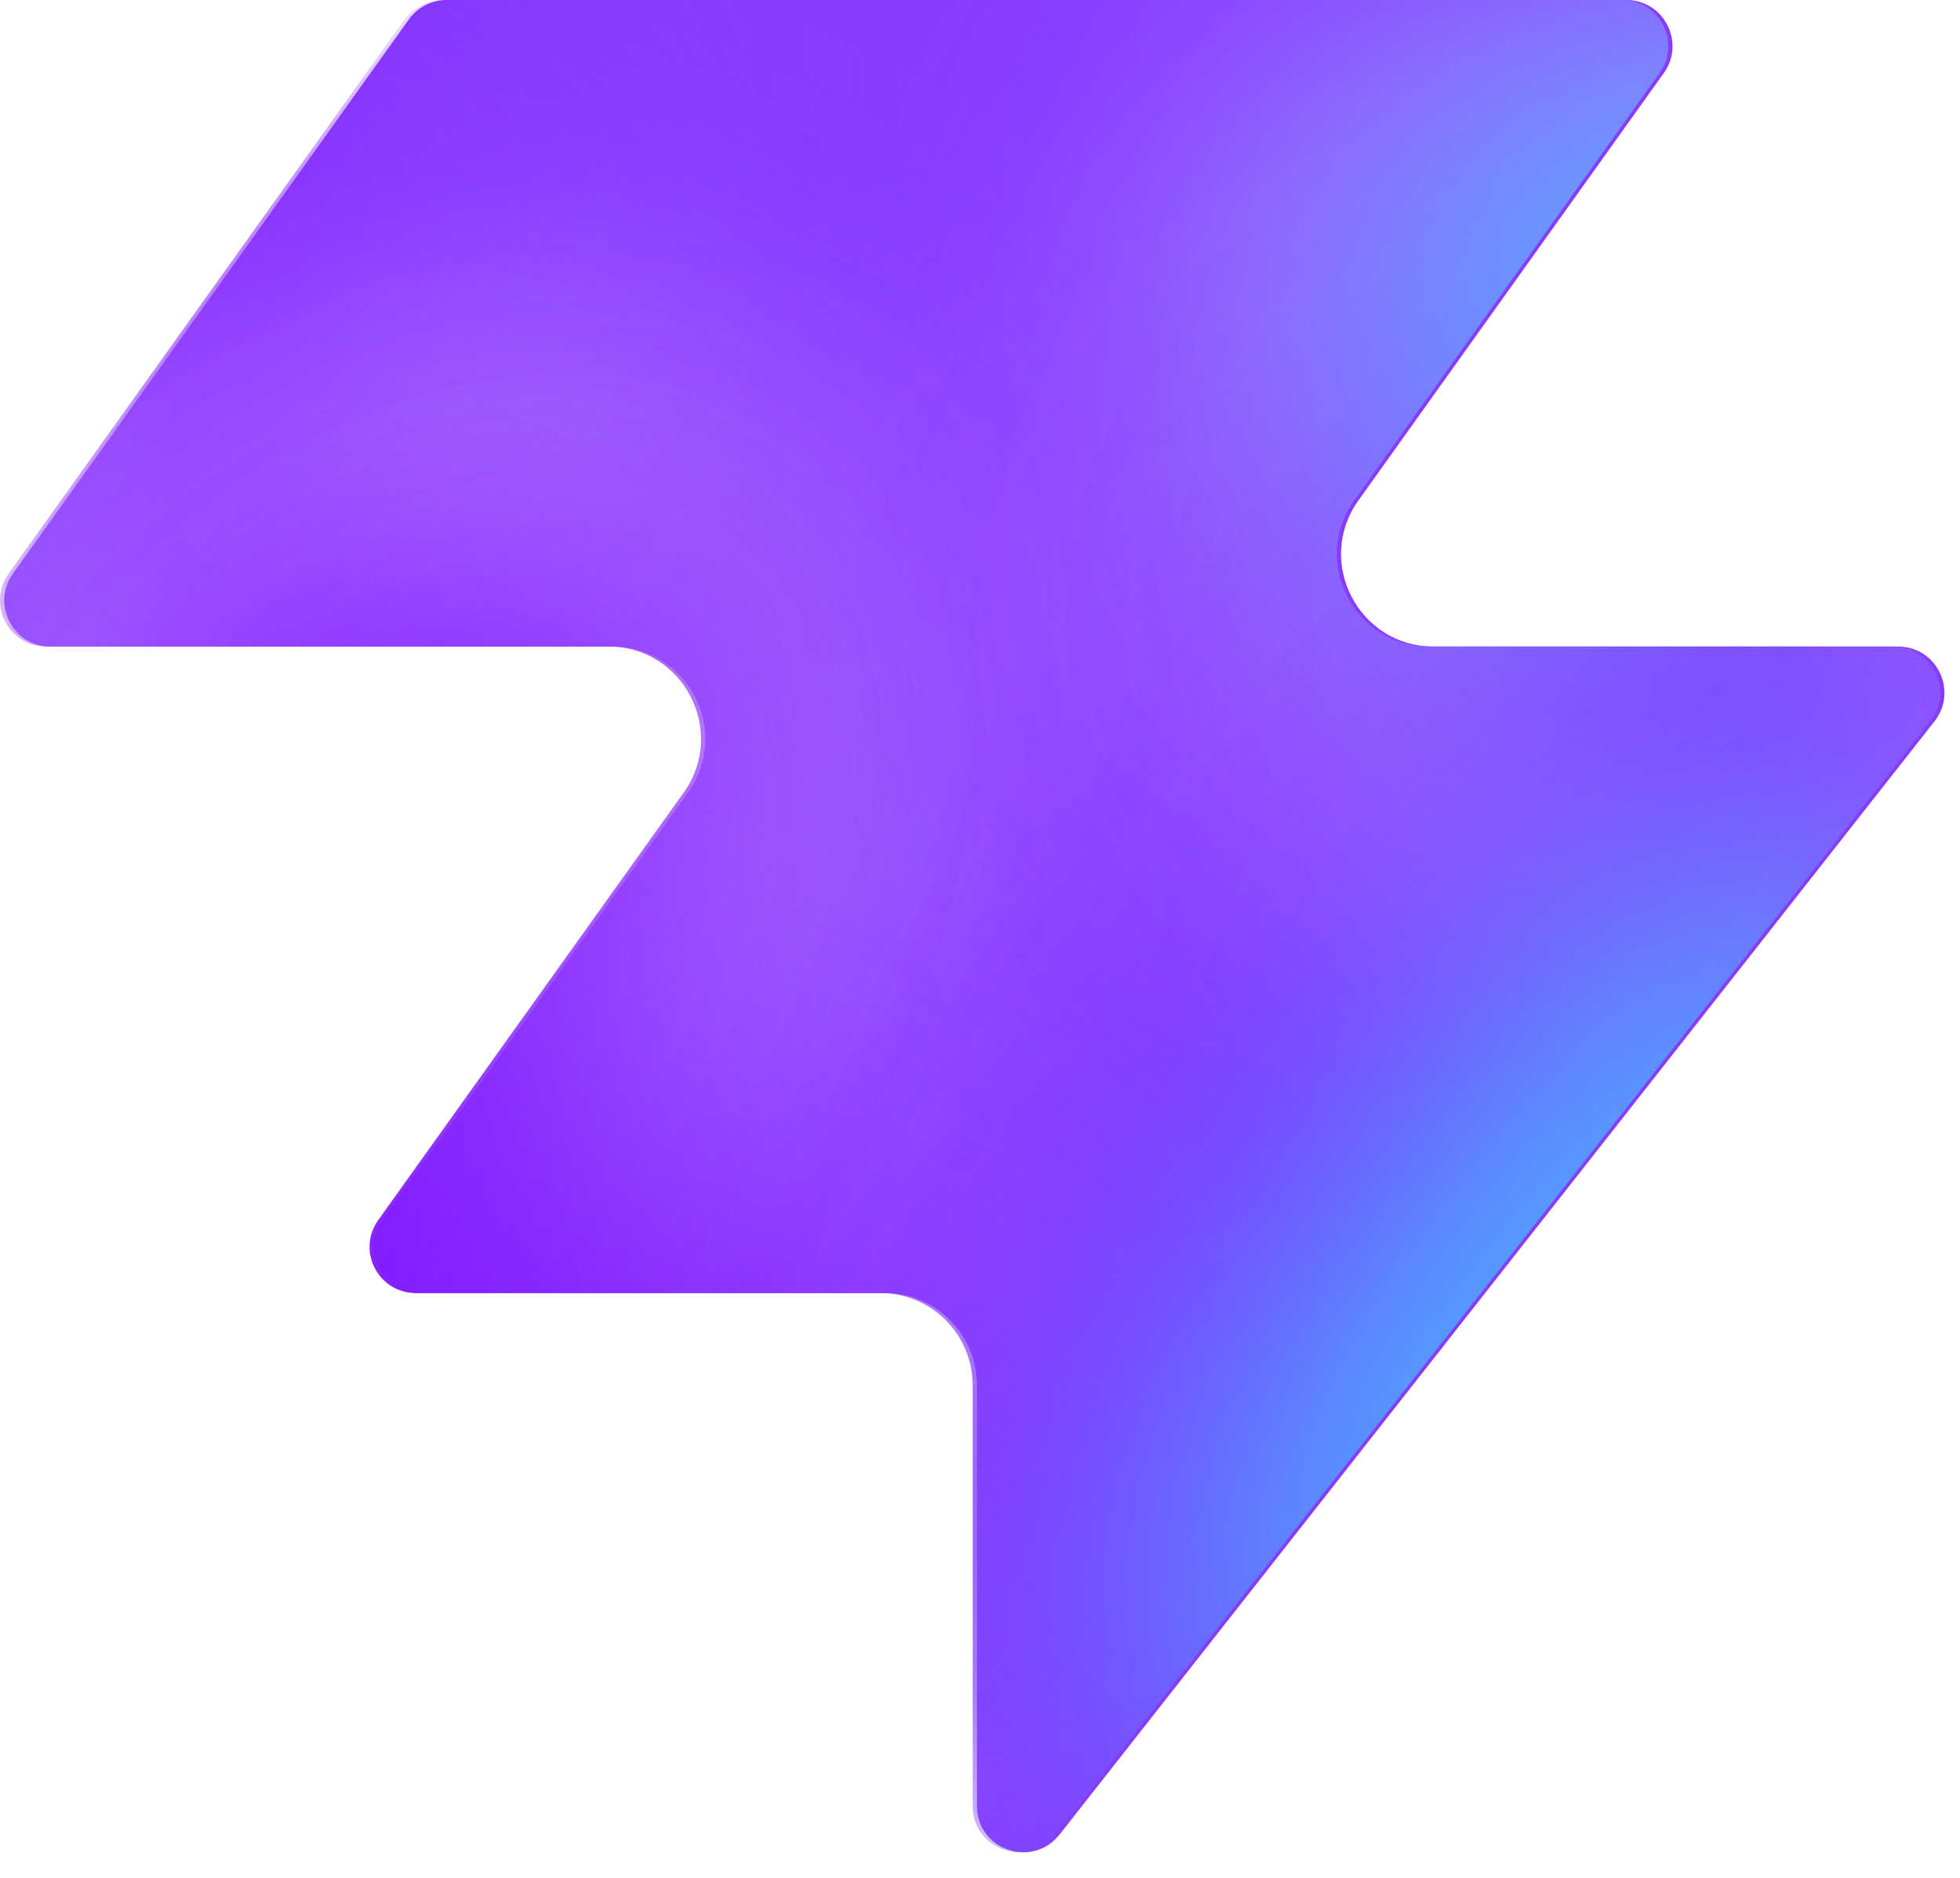
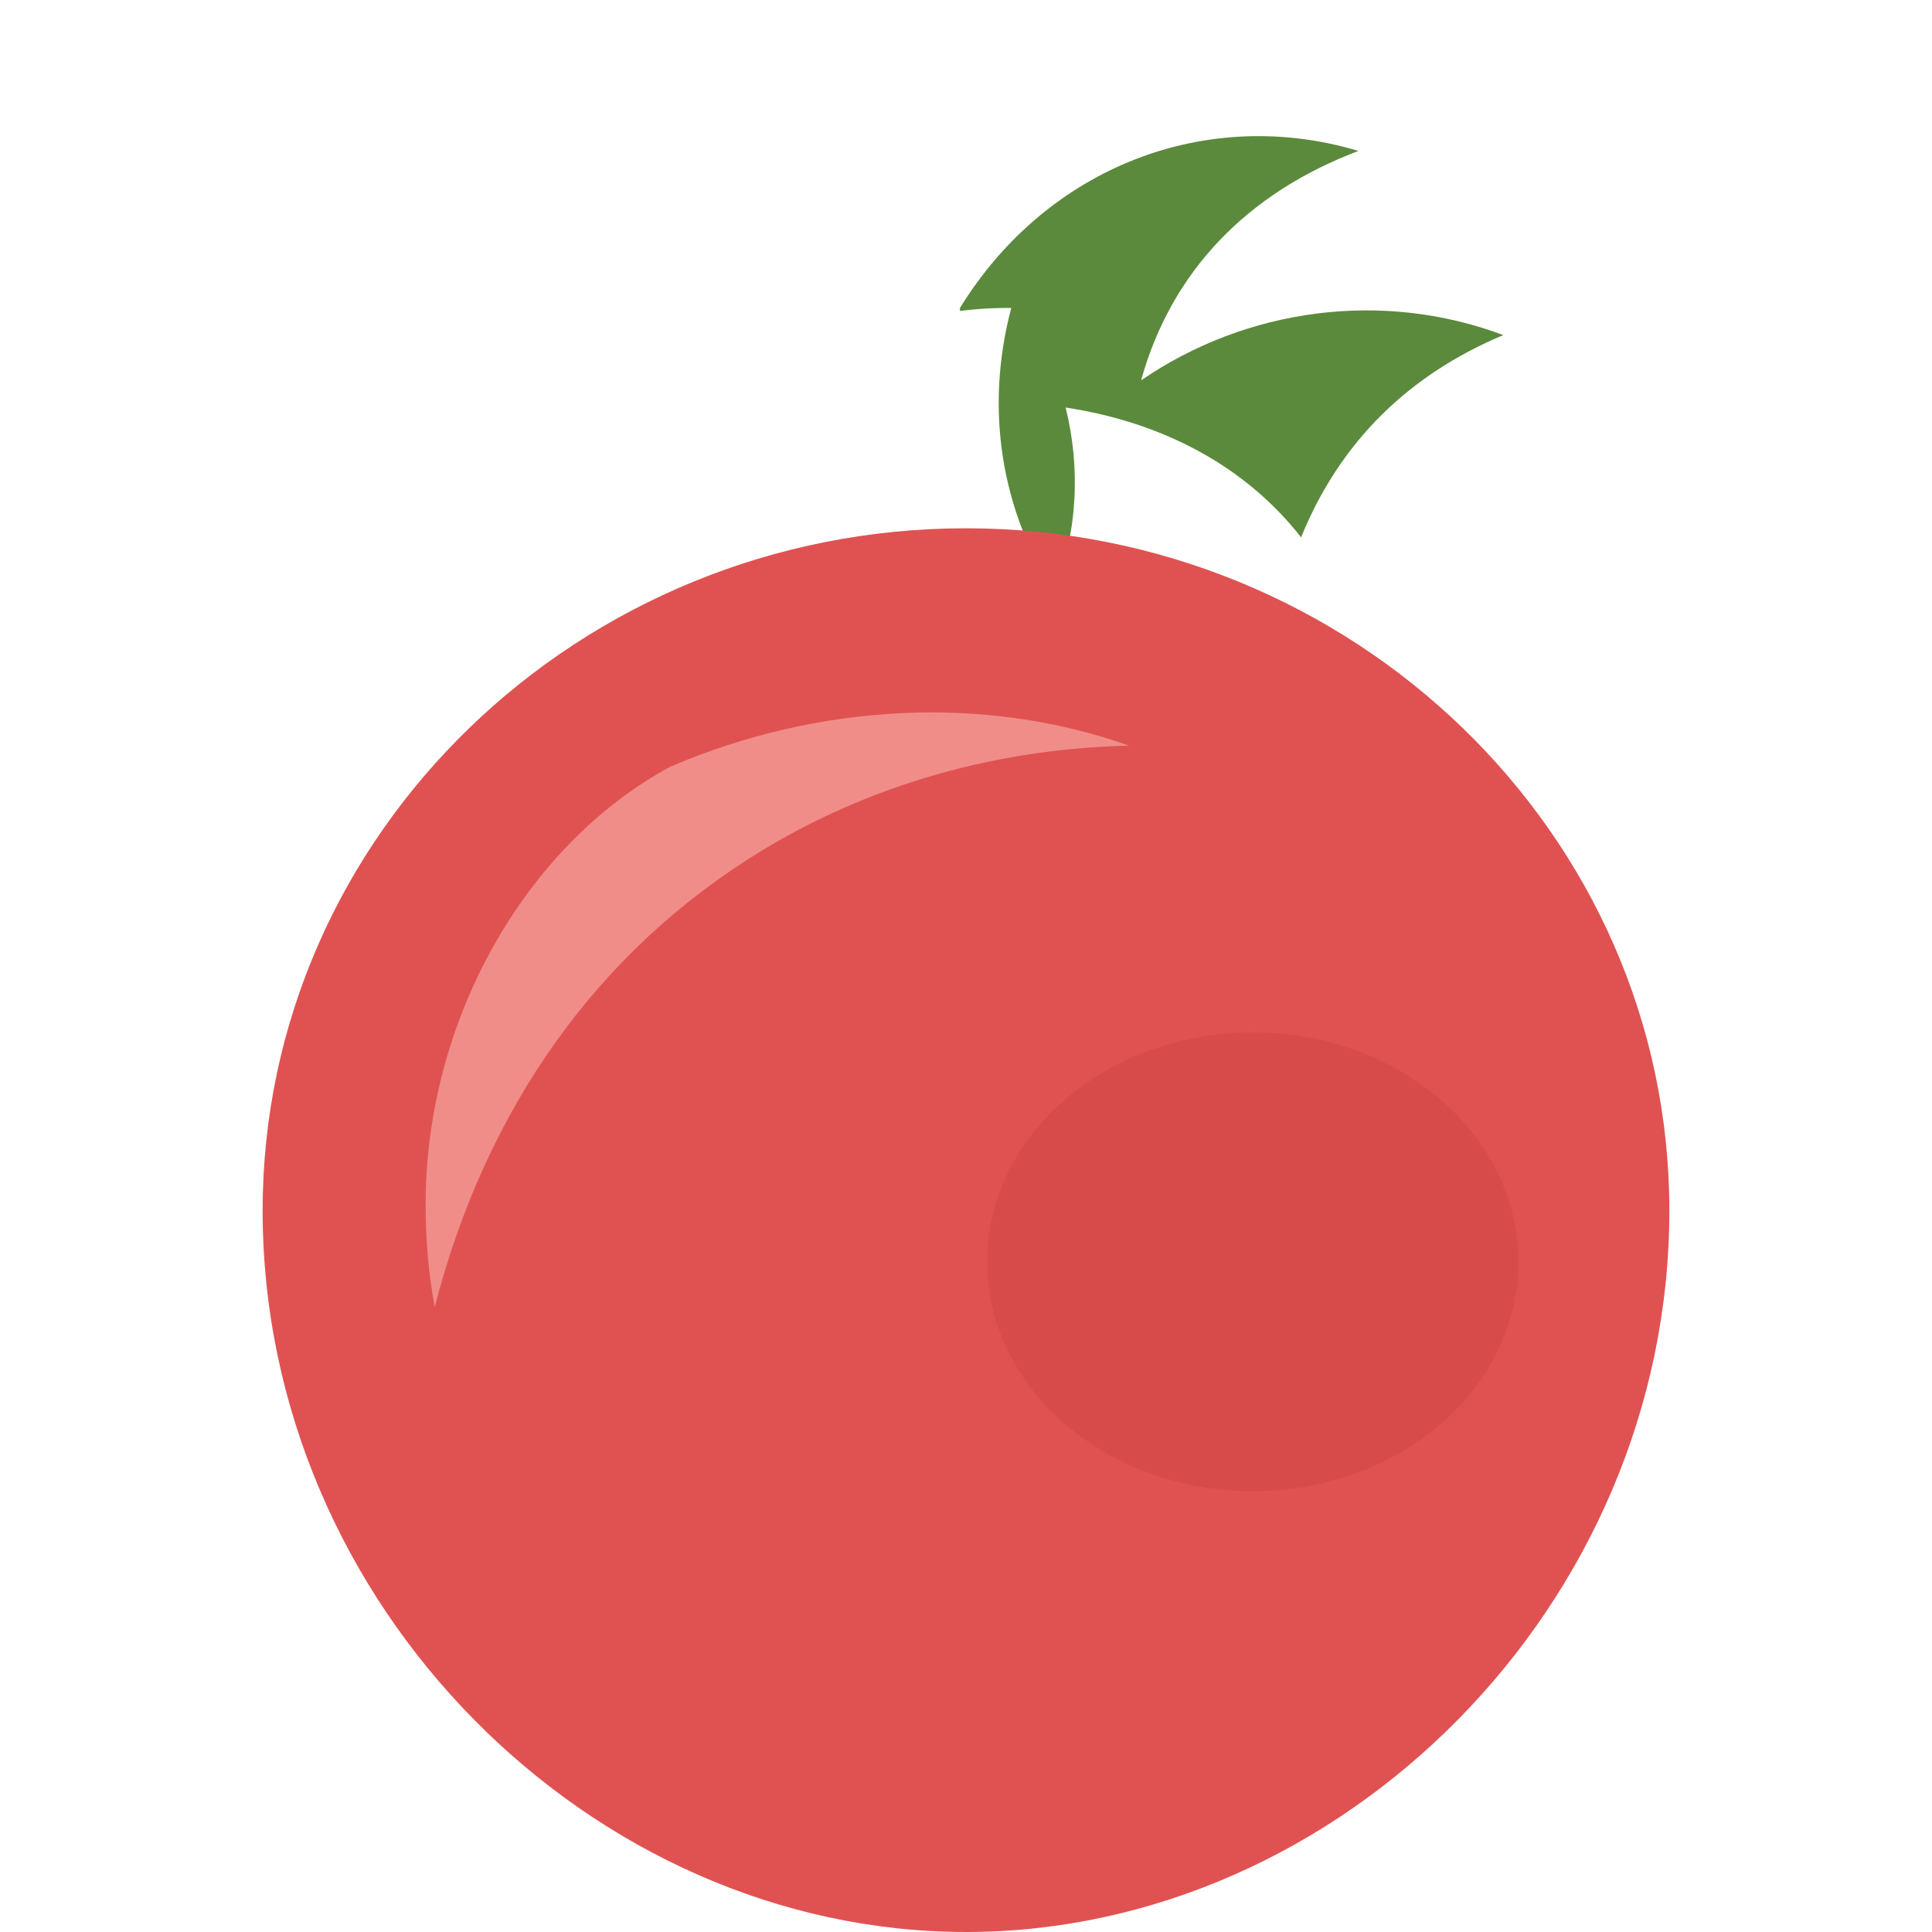
- <svg xmlns="http://www.w3.org/2000/svg" width="48" height="46" fill="none" viewBox="0 0 48 46">
-   <path fill="#863bff" d="M25.946 44.938c-.664.845-2.021.375-2.021-.698V33.937a2.26 2.26 0 0 0-2.262-2.262H10.287c-.92 0-1.456-1.04-.92-1.788l7.48-10.471c1.07-1.497 0-3.578-1.842-3.578H1.237c-.92 0-1.456-1.04-.92-1.788L10.013.474c.214-.297.556-.474.92-.474h28.894c.92 0 1.456 1.04.92 1.788l-7.48 10.471c-1.07 1.498 0 3.579 1.842 3.579h11.377c.943 0 1.473 1.088.89 1.83L25.947 44.94z" style="fill:#863bff;fill:color(display-p3 .525 .23 1);fill-opacity:1" />
-   <mask id="a" width="48" height="46" x="0" y="0" maskUnits="userSpaceOnUse" style="mask-type:alpha">
-     <path fill="#000" d="M25.842 44.938c-.664.844-2.021.375-2.021-.698V33.937a2.26 2.26 0 0 0-2.262-2.262H10.183c-.92 0-1.456-1.04-.92-1.788l7.48-10.471c1.07-1.498 0-3.579-1.842-3.579H1.133c-.92 0-1.456-1.04-.92-1.787L9.91.473c.214-.297.556-.474.92-.474h28.894c.92 0 1.456 1.04.92 1.788l-7.48 10.471c-1.07 1.498 0 3.578 1.842 3.578h11.377c.943 0 1.473 1.088.89 1.832L25.843 44.94z" style="fill:#000;fill-opacity:1" />
-   </mask>
-   <g mask="url(#a)">
-     <g filter="url(#b)">
-       <ellipse cx="5.508" cy="14.704" fill="#ede6ff" rx="5.508" ry="14.704" style="fill:#ede6ff;fill:color(display-p3 .927 .903 1);fill-opacity:1" transform="matrix(.00324 1 1 -.00324 -4.47 31.516)" />
-     </g>
-     <g filter="url(#c)">
-       <ellipse cx="10.399" cy="29.851" fill="#ede6ff" rx="10.399" ry="29.851" style="fill:#ede6ff;fill:color(display-p3 .927 .903 1);fill-opacity:1" transform="matrix(.00324 1 1 -.00324 -39.328 7.883)" />
-     </g>
-     <g filter="url(#d)">
-       <ellipse cx="5.508" cy="30.487" fill="#7e14ff" rx="5.508" ry="30.487" style="fill:#7e14ff;fill:color(display-p3 .492 .077 1);fill-opacity:1" transform="rotate(89.814 -25.913 -14.639)scale(1 -1)" />
-     </g>
-     <g filter="url(#e)">
-       <ellipse cx="5.508" cy="30.599" fill="#7e14ff" rx="5.508" ry="30.599" style="fill:#7e14ff;fill:color(display-p3 .492 .077 1);fill-opacity:1" transform="rotate(89.814 -32.644 -3.334)scale(1 -1)" />
-     </g>
-     <g filter="url(#f)">
-       <ellipse cx="5.508" cy="30.599" fill="#7e14ff" rx="5.508" ry="30.599" style="fill:#7e14ff;fill:color(display-p3 .492 .077 1);fill-opacity:1" transform="matrix(.00324 1 1 -.00324 -34.34 30.47)" />
-     </g>
-     <g filter="url(#g)">
-       <ellipse cx="14.072" cy="22.078" fill="#ede6ff" rx="14.072" ry="22.078" style="fill:#ede6ff;fill:color(display-p3 .927 .903 1);fill-opacity:1" transform="rotate(93.35 24.506 48.493)scale(-1 1)" />
-     </g>
-     <g filter="url(#h)">
-       <ellipse cx="3.47" cy="21.501" fill="#7e14ff" rx="3.47" ry="21.501" style="fill:#7e14ff;fill:color(display-p3 .492 .077 1);fill-opacity:1" transform="rotate(89.009 28.708 47.59)scale(-1 1)" />
-     </g>
-     <g filter="url(#i)">
-       <ellipse cx="3.47" cy="21.501" fill="#7e14ff" rx="3.47" ry="21.501" style="fill:#7e14ff;fill:color(display-p3 .492 .077 1);fill-opacity:1" transform="rotate(89.009 28.708 47.59)scale(-1 1)" />
-     </g>
-     <g filter="url(#j)">
-       <ellipse cx=".387" cy="8.972" fill="#7e14ff" rx="4.407" ry="29.108" style="fill:#7e14ff;fill:color(display-p3 .492 .077 1);fill-opacity:1" transform="rotate(39.51 .387 8.972)" />
-     </g>
-     <g filter="url(#k)">
-       <ellipse cx="47.523" cy="-6.092" fill="#7e14ff" rx="4.407" ry="29.108" style="fill:#7e14ff;fill:color(display-p3 .492 .077 1);fill-opacity:1" transform="rotate(37.892 47.523 -6.092)" />
-     </g>
-     <g filter="url(#l)">
-       <ellipse cx="41.412" cy="6.333" fill="#47bfff" rx="5.971" ry="9.665" style="fill:#47bfff;fill:color(display-p3 .28 .748 1);fill-opacity:1" transform="rotate(37.892 41.412 6.333)" />
-     </g>
-     <g filter="url(#m)">
-       <ellipse cx="-1.879" cy="38.332" fill="#7e14ff" rx="4.407" ry="29.108" style="fill:#7e14ff;fill:color(display-p3 .492 .077 1);fill-opacity:1" transform="rotate(37.892 -1.88 38.332)" />
-     </g>
-     <g filter="url(#n)">
-       <ellipse cx="-1.879" cy="38.332" fill="#7e14ff" rx="4.407" ry="29.108" style="fill:#7e14ff;fill:color(display-p3 .492 .077 1);fill-opacity:1" transform="rotate(37.892 -1.88 38.332)" />
-     </g>
-     <g filter="url(#o)">
-       <ellipse cx="35.651" cy="29.907" fill="#7e14ff" rx="4.407" ry="29.108" style="fill:#7e14ff;fill:color(display-p3 .492 .077 1);fill-opacity:1" transform="rotate(37.892 35.651 29.907)" />
-     </g>
-     <g filter="url(#p)">
-       <ellipse cx="38.418" cy="32.4" fill="#47bfff" rx="5.971" ry="15.297" style="fill:#47bfff;fill:color(display-p3 .28 .748 1);fill-opacity:1" transform="rotate(37.892 38.418 32.4)" />
-     </g>
-   </g>
-   <defs>
-     <filter id="b" width="60.045" height="41.654" x="-19.77" y="16.149" color-interpolation-filters="sRGB" filterUnits="userSpaceOnUse">
-       <feFlood flood-opacity="0" result="BackgroundImageFix" />
-       <feBlend in="SourceGraphic" in2="BackgroundImageFix" result="shape" />
-       <feGaussianBlur result="effect1_foregroundBlur_2002_17158" stdDeviation="7.659" />
-     </filter>
-     <filter id="c" width="90.34" height="51.437" x="-54.613" y="-7.533" color-interpolation-filters="sRGB" filterUnits="userSpaceOnUse">
-       <feFlood flood-opacity="0" result="BackgroundImageFix" />
-       <feBlend in="SourceGraphic" in2="BackgroundImageFix" result="shape" />
-       <feGaussianBlur result="effect1_foregroundBlur_2002_17158" stdDeviation="7.659" />
-     </filter>
-     <filter id="d" width="79.355" height="29.4" x="-49.64" y="2.03" color-interpolation-filters="sRGB" filterUnits="userSpaceOnUse">
-       <feFlood flood-opacity="0" result="BackgroundImageFix" />
-       <feBlend in="SourceGraphic" in2="BackgroundImageFix" result="shape" />
-       <feGaussianBlur result="effect1_foregroundBlur_2002_17158" stdDeviation="4.596" />
-     </filter>
-     <filter id="e" width="79.579" height="29.4" x="-45.045" y="20.029" color-interpolation-filters="sRGB" filterUnits="userSpaceOnUse">
-       <feFlood flood-opacity="0" result="BackgroundImageFix" />
-       <feBlend in="SourceGraphic" in2="BackgroundImageFix" result="shape" />
-       <feGaussianBlur result="effect1_foregroundBlur_2002_17158" stdDeviation="4.596" />
-     </filter>
-     <filter id="f" width="79.579" height="29.4" x="-43.513" y="21.178" color-interpolation-filters="sRGB" filterUnits="userSpaceOnUse">
-       <feFlood flood-opacity="0" result="BackgroundImageFix" />
-       <feBlend in="SourceGraphic" in2="BackgroundImageFix" result="shape" />
-       <feGaussianBlur result="effect1_foregroundBlur_2002_17158" stdDeviation="4.596" />
-     </filter>
-     <filter id="g" width="74.749" height="58.852" x="15.756" y="-17.901" color-interpolation-filters="sRGB" filterUnits="userSpaceOnUse">
-       <feFlood flood-opacity="0" result="BackgroundImageFix" />
-       <feBlend in="SourceGraphic" in2="BackgroundImageFix" result="shape" />
-       <feGaussianBlur result="effect1_foregroundBlur_2002_17158" stdDeviation="7.659" />
-     </filter>
-     <filter id="h" width="61.377" height="25.362" x="23.548" y="2.284" color-interpolation-filters="sRGB" filterUnits="userSpaceOnUse">
-       <feFlood flood-opacity="0" result="BackgroundImageFix" />
-       <feBlend in="SourceGraphic" in2="BackgroundImageFix" result="shape" />
-       <feGaussianBlur result="effect1_foregroundBlur_2002_17158" stdDeviation="4.596" />
-     </filter>
-     <filter id="i" width="61.377" height="25.362" x="23.548" y="2.284" color-interpolation-filters="sRGB" filterUnits="userSpaceOnUse">
-       <feFlood flood-opacity="0" result="BackgroundImageFix" />
-       <feBlend in="SourceGraphic" in2="BackgroundImageFix" result="shape" />
-       <feGaussianBlur result="effect1_foregroundBlur_2002_17158" stdDeviation="4.596" />
-     </filter>
-     <filter id="j" width="56.045" height="63.649" x="-27.636" y="-22.853" color-interpolation-filters="sRGB" filterUnits="userSpaceOnUse">
-       <feFlood flood-opacity="0" result="BackgroundImageFix" />
-       <feBlend in="SourceGraphic" in2="BackgroundImageFix" result="shape" />
-       <feGaussianBlur result="effect1_foregroundBlur_2002_17158" stdDeviation="4.596" />
-     </filter>
-     <filter id="k" width="54.814" height="64.646" x="20.116" y="-38.415" color-interpolation-filters="sRGB" filterUnits="userSpaceOnUse">
-       <feFlood flood-opacity="0" result="BackgroundImageFix" />
-       <feBlend in="SourceGraphic" in2="BackgroundImageFix" result="shape" />
-       <feGaussianBlur result="effect1_foregroundBlur_2002_17158" stdDeviation="4.596" />
-     </filter>
-     <filter id="l" width="33.541" height="35.313" x="24.641" y="-11.323" color-interpolation-filters="sRGB" filterUnits="userSpaceOnUse">
-       <feFlood flood-opacity="0" result="BackgroundImageFix" />
-       <feBlend in="SourceGraphic" in2="BackgroundImageFix" result="shape" />
-       <feGaussianBlur result="effect1_foregroundBlur_2002_17158" stdDeviation="4.596" />
-     </filter>
-     <filter id="m" width="54.814" height="64.646" x="-29.286" y="6.009" color-interpolation-filters="sRGB" filterUnits="userSpaceOnUse">
-       <feFlood flood-opacity="0" result="BackgroundImageFix" />
-       <feBlend in="SourceGraphic" in2="BackgroundImageFix" result="shape" />
-       <feGaussianBlur result="effect1_foregroundBlur_2002_17158" stdDeviation="4.596" />
-     </filter>
-     <filter id="n" width="54.814" height="64.646" x="-29.286" y="6.009" color-interpolation-filters="sRGB" filterUnits="userSpaceOnUse">
-       <feFlood flood-opacity="0" result="BackgroundImageFix" />
-       <feBlend in="SourceGraphic" in2="BackgroundImageFix" result="shape" />
-       <feGaussianBlur result="effect1_foregroundBlur_2002_17158" stdDeviation="4.596" />
-     </filter>
-     <filter id="o" width="54.814" height="64.646" x="8.244" y="-2.416" color-interpolation-filters="sRGB" filterUnits="userSpaceOnUse">
-       <feFlood flood-opacity="0" result="BackgroundImageFix" />
-       <feBlend in="SourceGraphic" in2="BackgroundImageFix" result="shape" />
-       <feGaussianBlur result="effect1_foregroundBlur_2002_17158" stdDeviation="4.596" />
-     </filter>
-     <filter id="p" width="39.409" height="43.623" x="18.713" y="10.588" color-interpolation-filters="sRGB" filterUnits="userSpaceOnUse">
-       <feFlood flood-opacity="0" result="BackgroundImageFix" />
-       <feBlend in="SourceGraphic" in2="BackgroundImageFix" result="shape" />
-       <feGaussianBlur result="effect1_foregroundBlur_2002_17158" stdDeviation="4.596" />
-     </filter>
-   </defs>
+ <svg xmlns="http://www.w3.org/2000/svg" viewBox="0 0 64 64" fill="none">
+   <path fill="#5B8A3C" d="M31.8 10.2c2.9-4.7 8.2-6.7 13.2-5.2-3.7 1.4-6.2 4-7.2 7.6 3.5-2.4 8-3 12-1.5-3.1 1.3-5.4 3.5-6.7 6.7-1.8-2.3-4.5-3.8-7.8-4.3.5 2 .4 4.2-.4 6.1-1.7-2.7-2.3-6-1.4-9.4-.3 0-.9 0-1.7.1Z" />
+   <path fill="#E05252" d="M32 17.5c-12.8 0-23.3 10.1-23.3 22.6 0 13.1 10.9 23.9 23.3 23.9s23.3-10.8 23.3-23.9c0-12.5-10.5-22.6-23.3-22.6Z" />
+   <path fill="#F7A7A1" d="M22.2 25.4c-4.8 2.6-8.1 8.4-8.1 14.5 0 1.2.1 2.3.3 3.4 1.7-6.6 5.4-11.8 10.8-15.1 3.6-2.2 7.8-3.4 12.2-3.5-4.8-1.7-10.3-1.4-15.2.7Z" opacity=".7" />
+   <ellipse cx="41.5" cy="41.8" fill="#C63F3F" rx="8.8" ry="7.6" opacity=".35" />
</svg>
